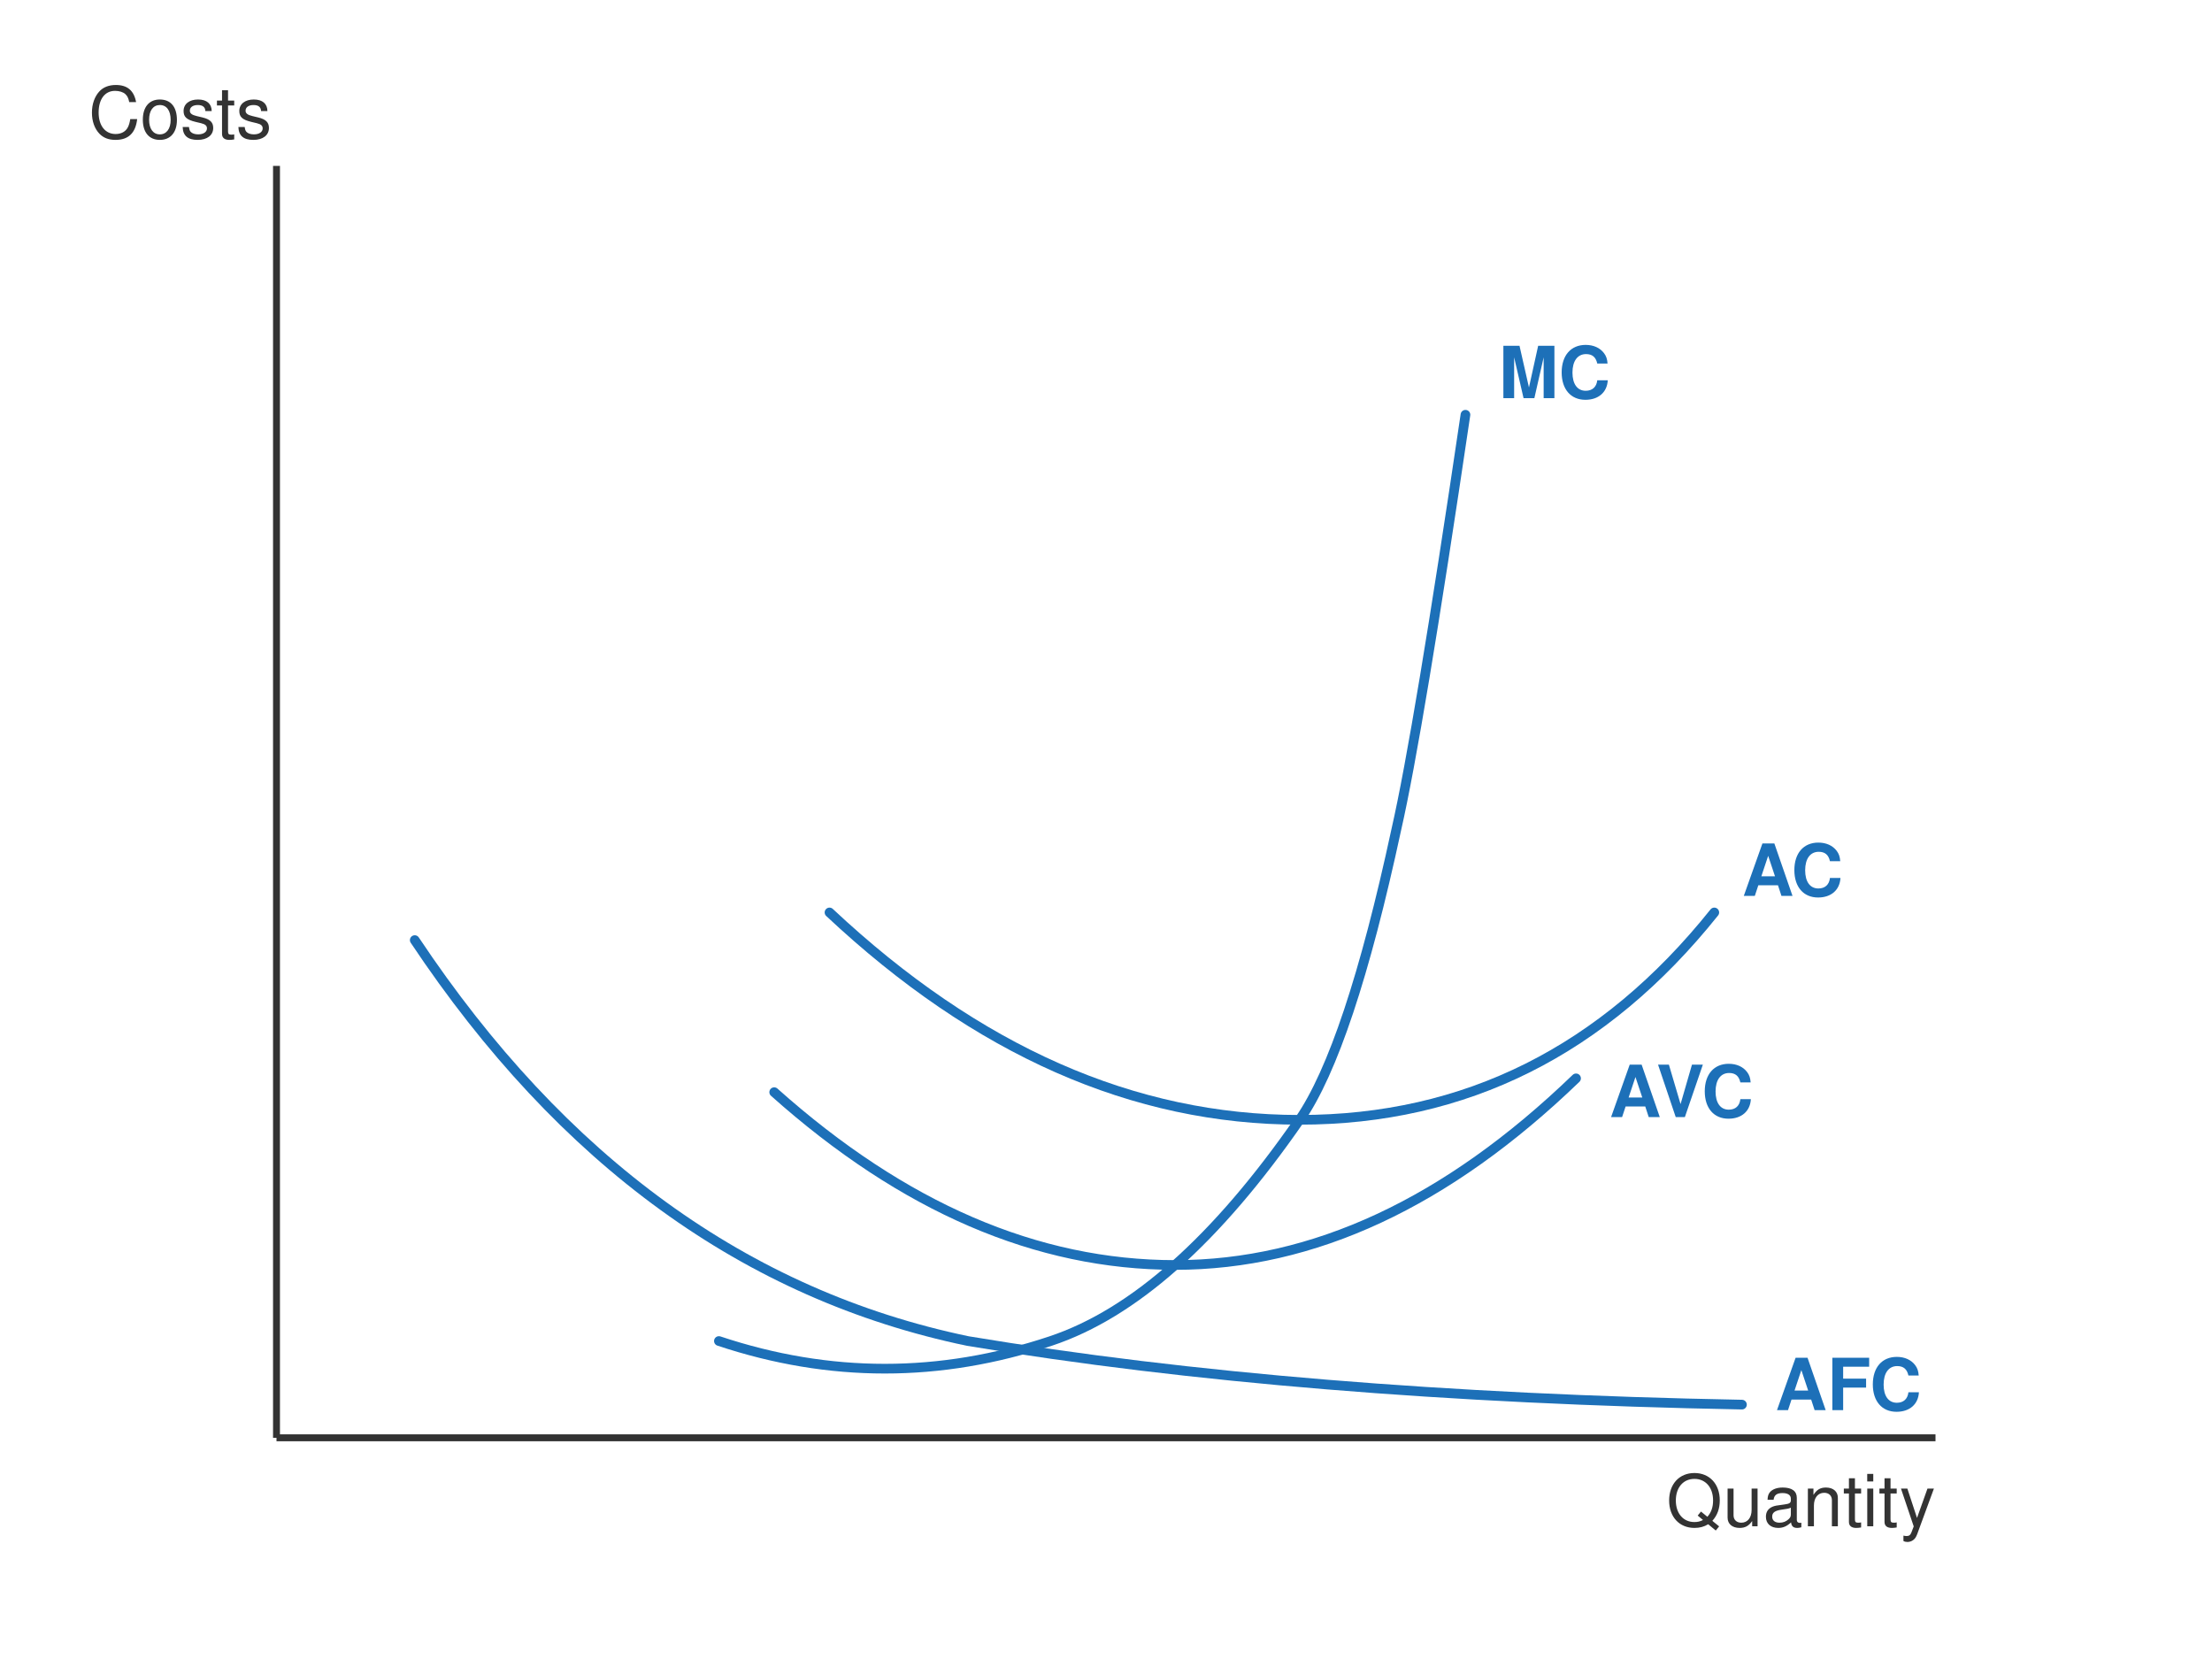
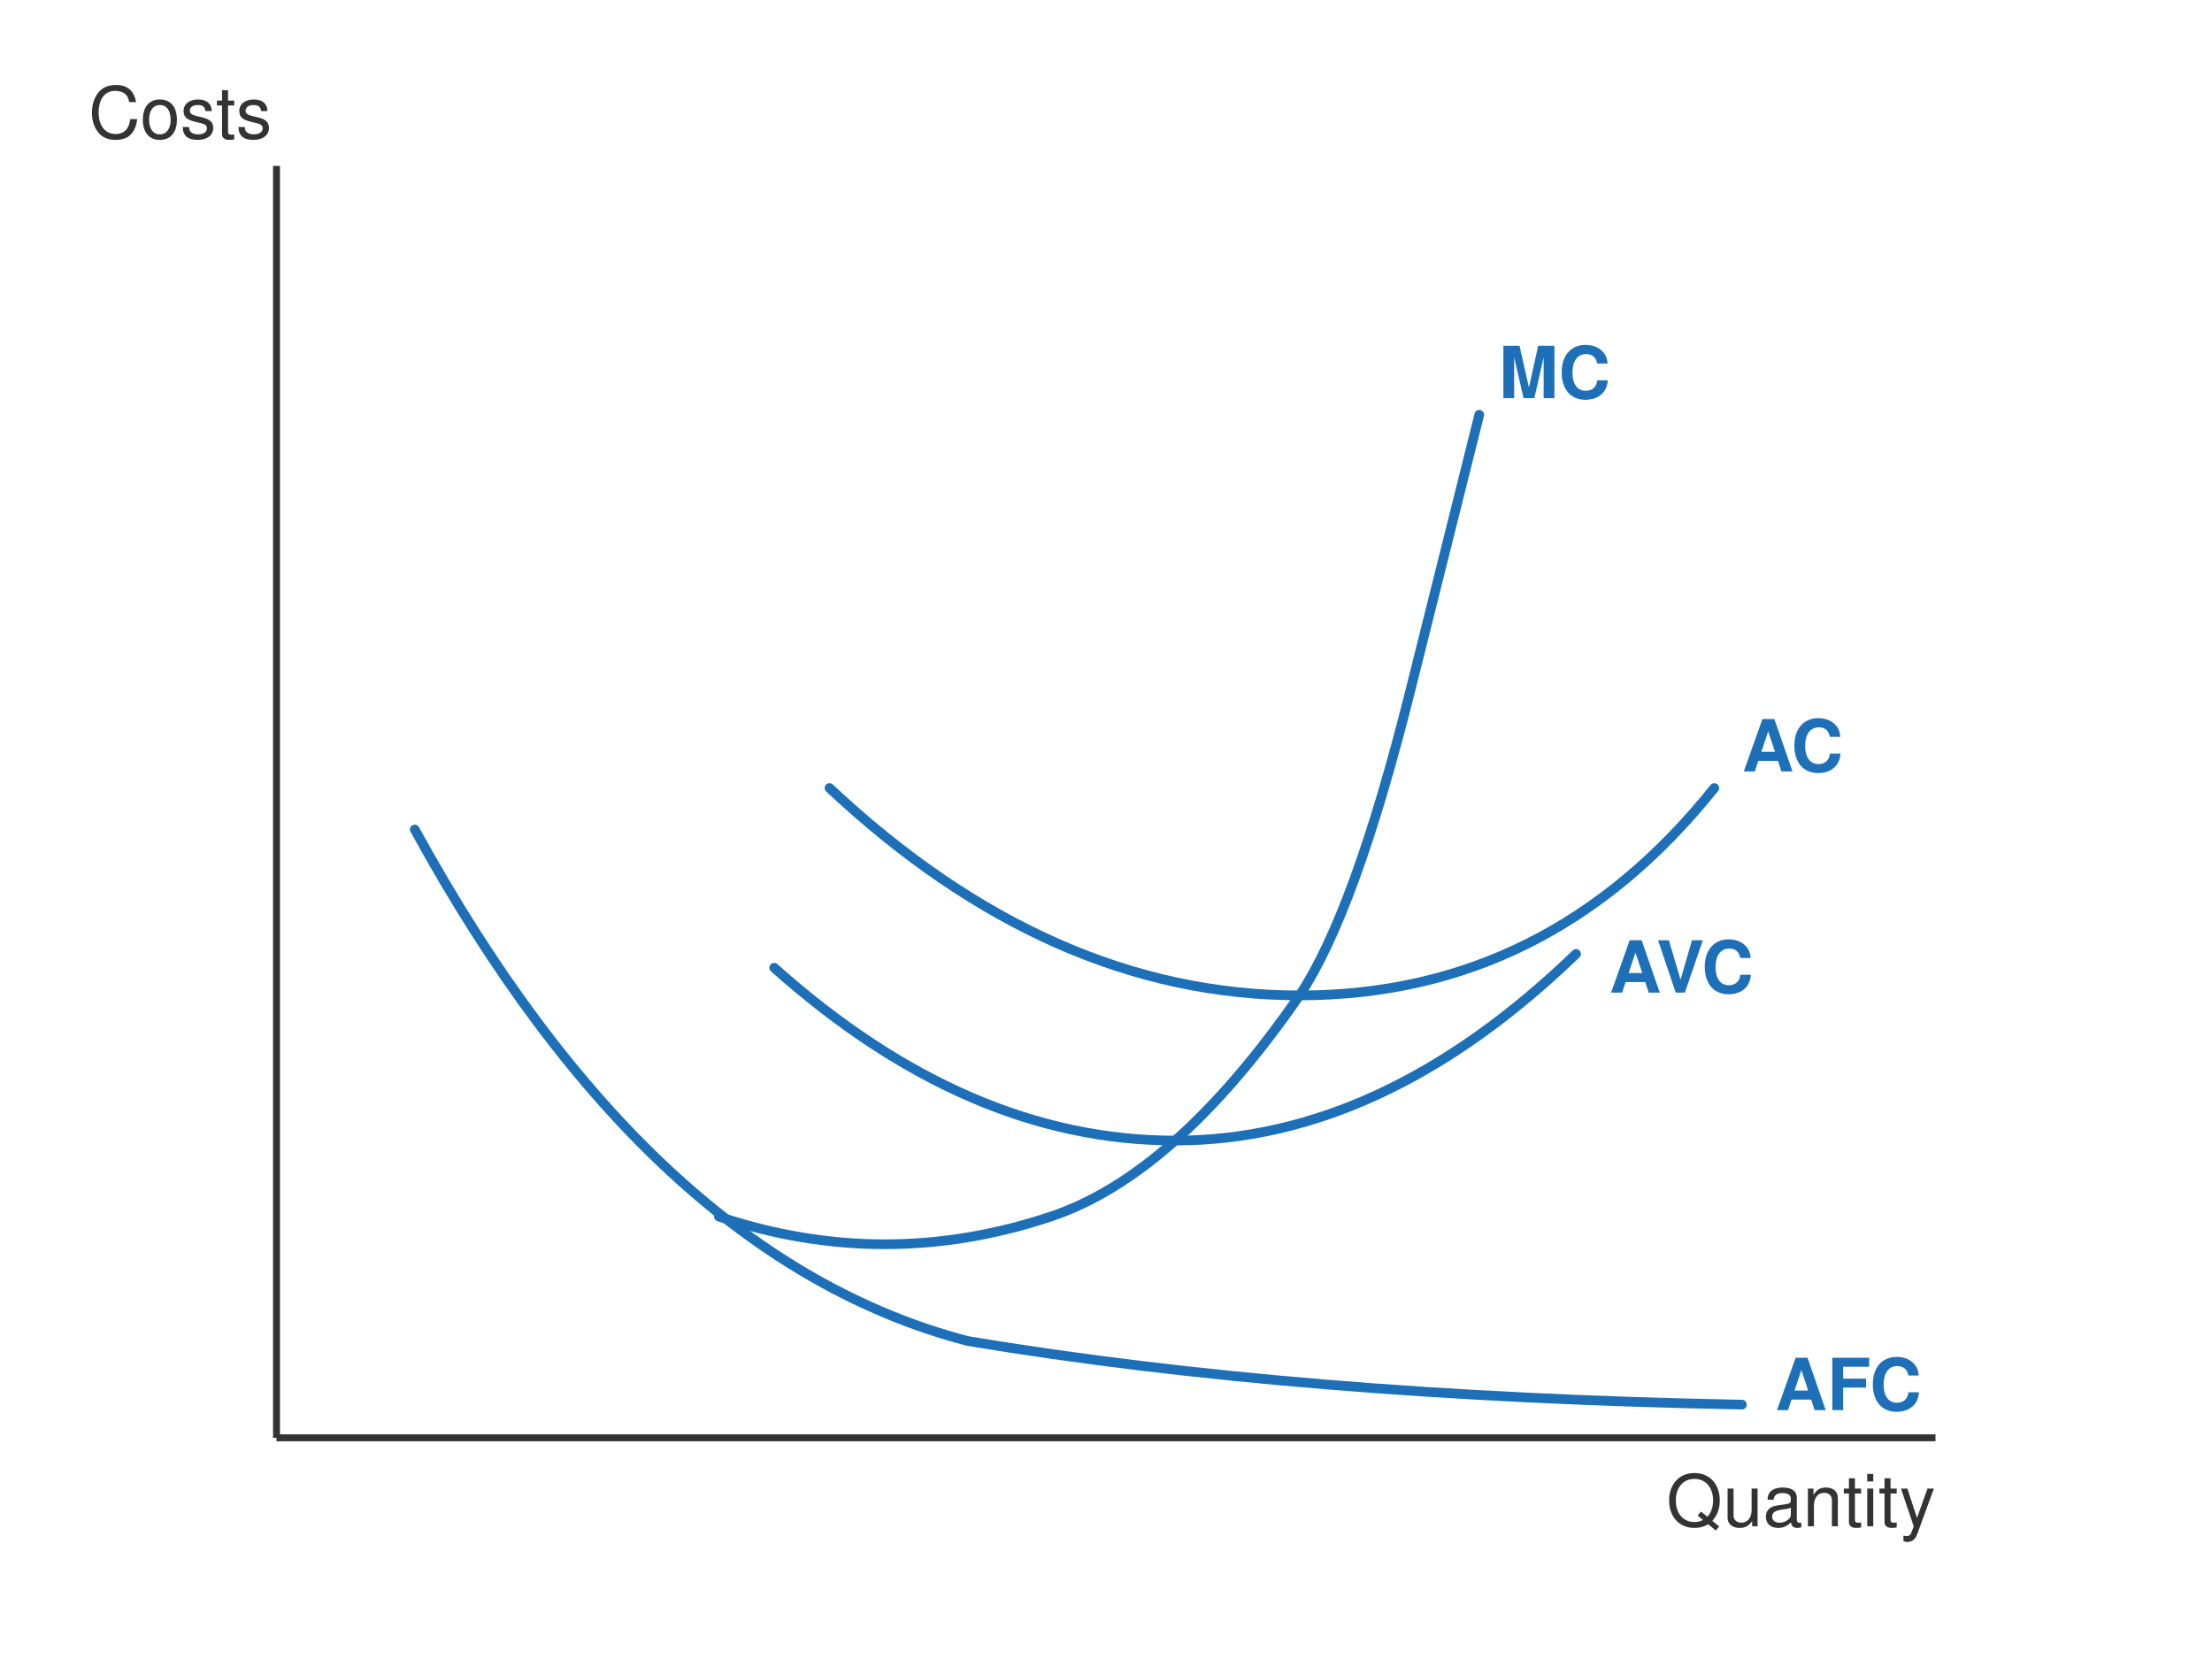
<svg xmlns="http://www.w3.org/2000/svg" viewBox="0 0 800 600" role="img" aria-labelledby="t d" font-family="Helvetica Neue, Helvetica, Arial, sans-serif">
  <line x1="100" y1="60" x2="100" y2="520" stroke="#333333" stroke-width="2.5" />
  <line x1="100" y1="520" x2="700" y2="520" stroke="#333333" stroke-width="2.5" />
  <text x="32" y="50" font-size="26" fill="#333333">Costs</text>
  <text x="700" y="552" font-size="26" fill="#333333" text-anchor="end">Quantity</text>
-   <path d="M 260,485 Q 320,505 380,485 Q 425,470 470,405 Q 488,379 505,300 Q 513,265 530,150" fill="none" stroke="#1d70b8" stroke-width="3.5" stroke-linecap="round" />
-   <path d="M 300,330 Q 380,405 470,405 Q 560,405 620,330" fill="none" stroke="#1d70b8" stroke-width="3.5" stroke-linecap="round" />
-   <path d="M 280,395 Q 350,457.5 425,457.5 Q 500,457.5 570,390" fill="none" stroke="#1d70b8" stroke-width="3.5" stroke-linecap="round" />
-   <path d="M 150,340 Q 230,460 350,485 Q 470,505 630,508" fill="none" stroke="#1d70b8" stroke-width="3.5" stroke-linecap="round" />
+   <path d="M 260,440 Q 320,460 380,440 Q 425,425 470,360 Q 490,330 510,250 Q 520,210 535,150" fill="none" stroke="#1d70b8" stroke-width="3.5" stroke-linecap="round" />
+   <path d="M 300,285 Q 380,360 470,360 Q 560,360 620,285" fill="none" stroke="#1d70b8" stroke-width="3.5" stroke-linecap="round" />
+   <path d="M 280,350 Q 350,412.5 425,412.5 Q 500,412.5 570,345" fill="none" stroke="#1d70b8" stroke-width="3.5" stroke-linecap="round" />
+   <path d="M 150,300 Q 235,455 350,485 Q 470,505 630,508" fill="none" stroke="#1d70b8" stroke-width="3.5" stroke-linecap="round" />
  <text x="542" y="144" font-size="26" font-weight="700" fill="#1d70b8">MC</text>
-   <text x="630" y="324" font-size="26" font-weight="700" fill="#1d70b8">AC</text>
-   <text x="582" y="404" font-size="26" font-weight="700" fill="#1d70b8">AVC</text>
+   <text x="630" y="279" font-size="26" font-weight="700" fill="#1d70b8">AC</text>
+   <text x="582" y="359" font-size="26" font-weight="700" fill="#1d70b8">AVC</text>
  <text x="642" y="510" font-size="26" font-weight="700" fill="#1d70b8">AFC</text>
</svg>
